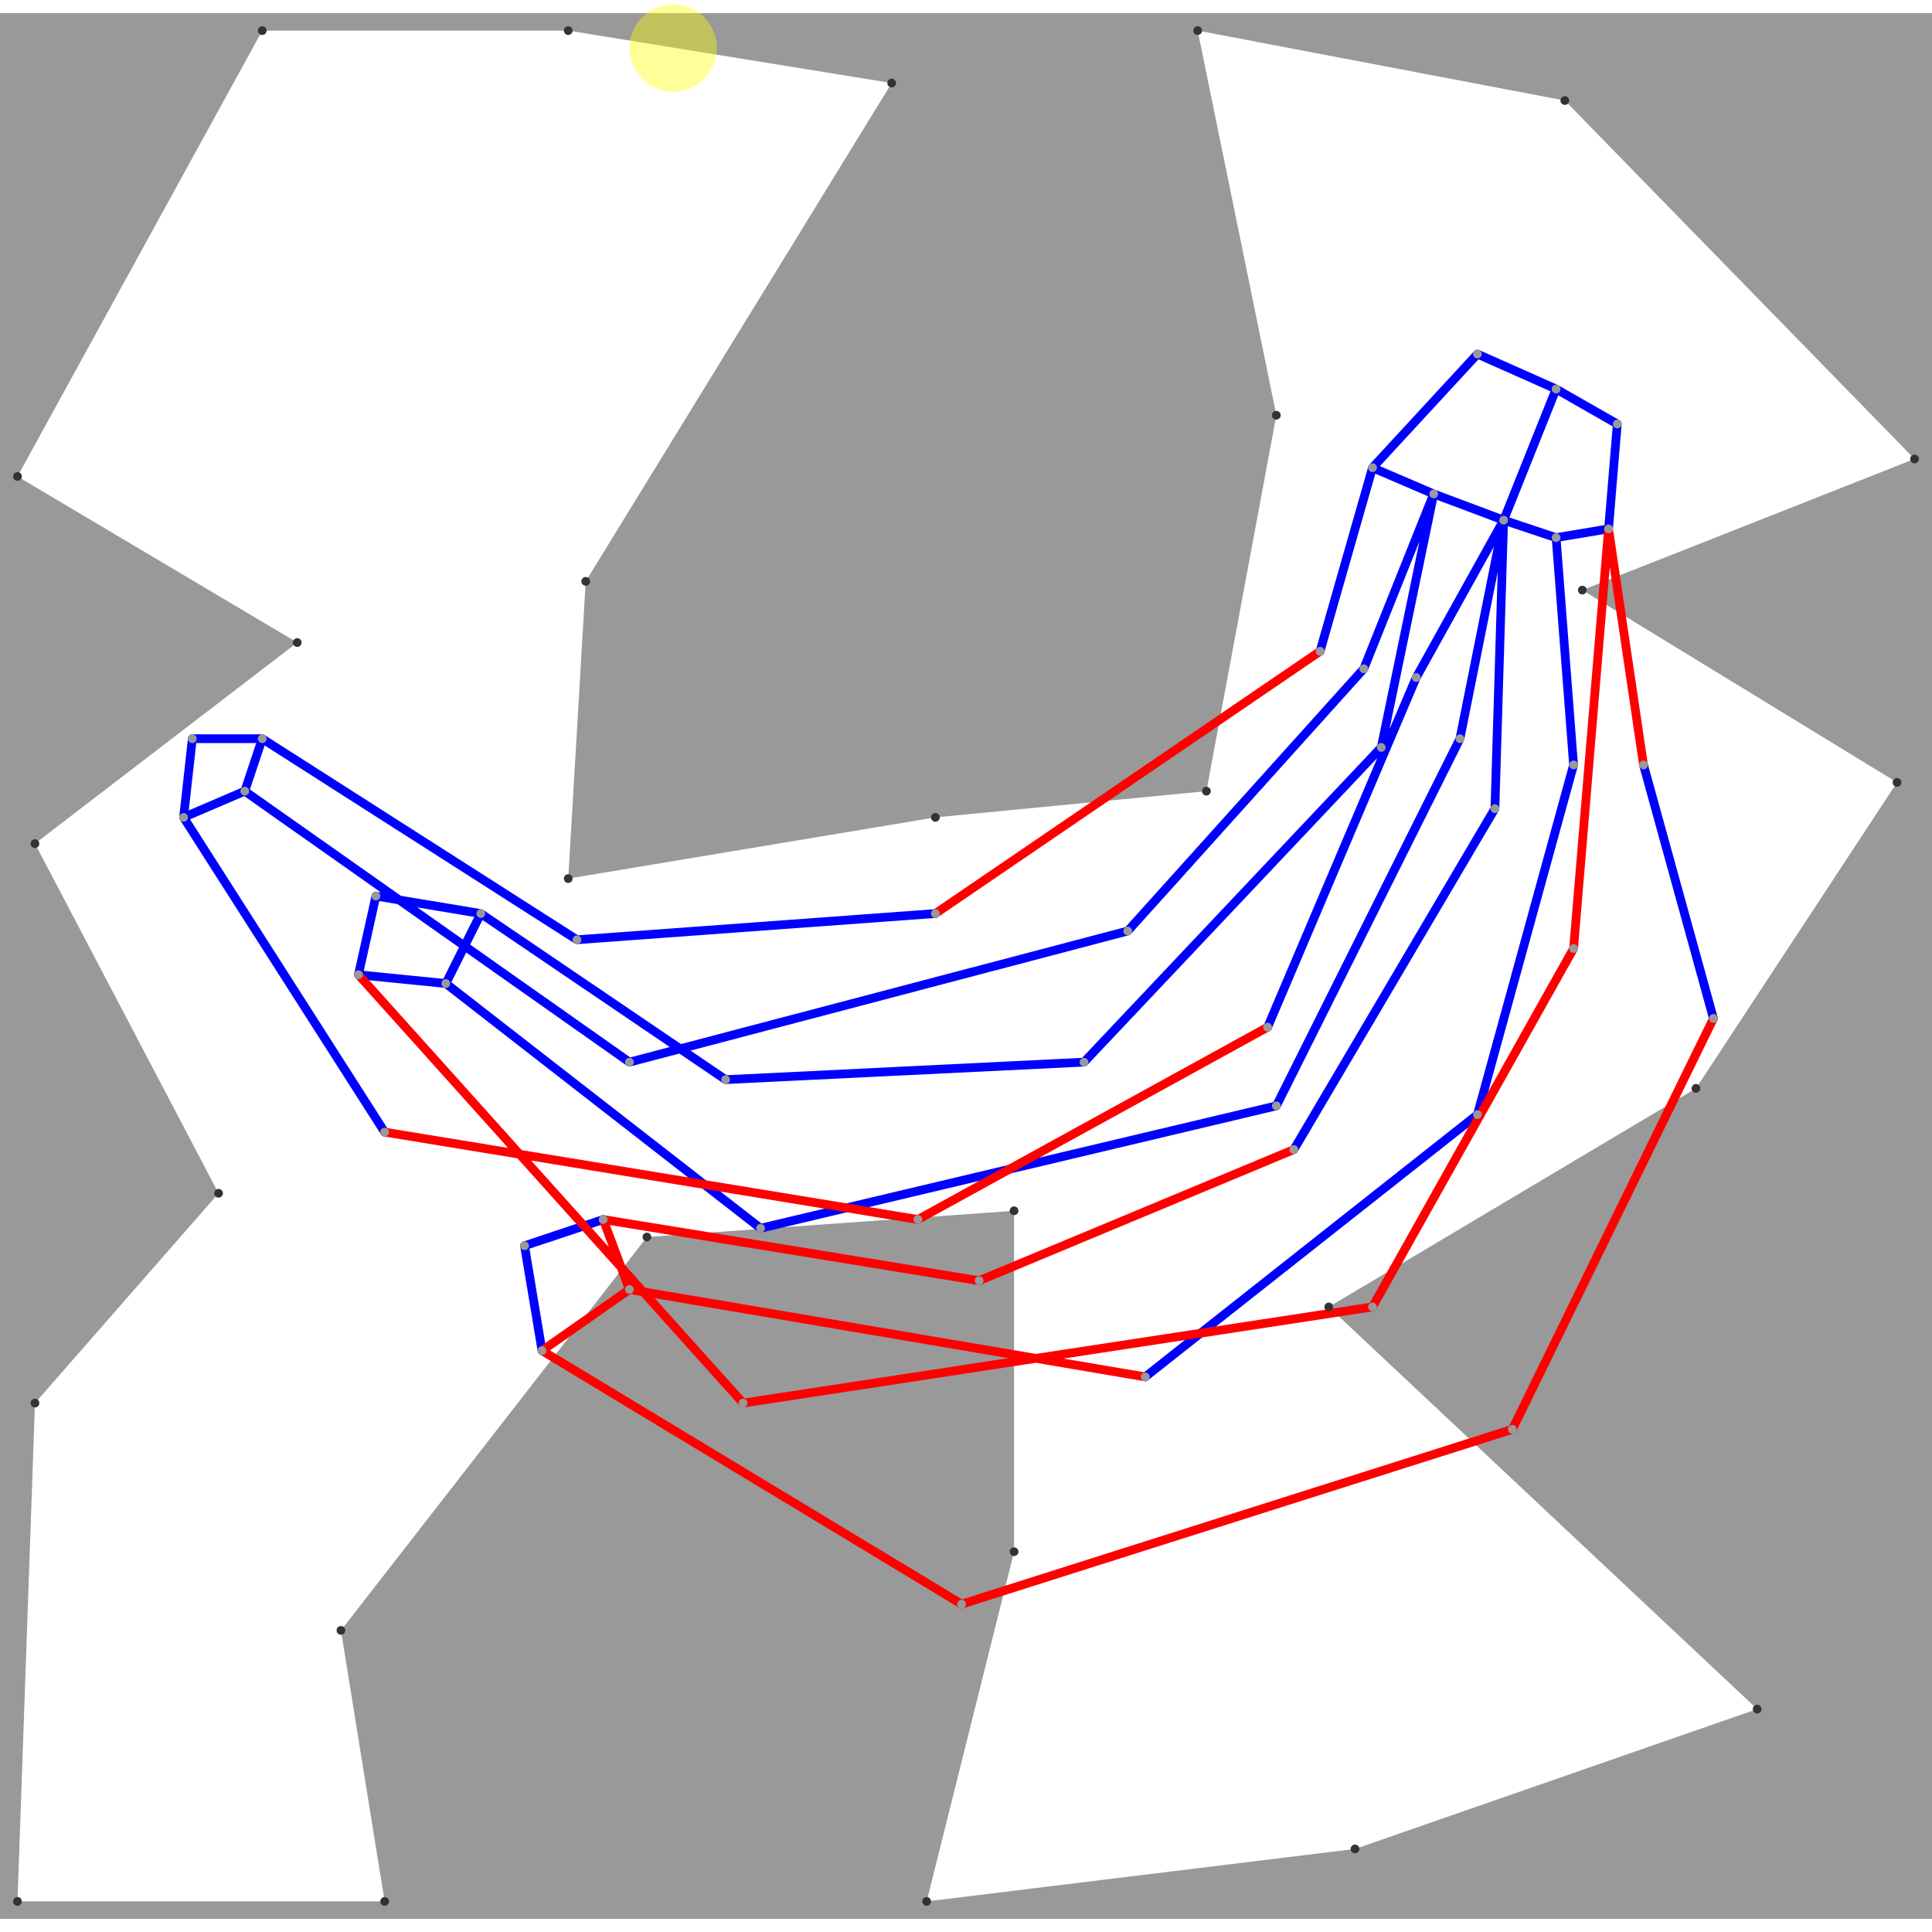
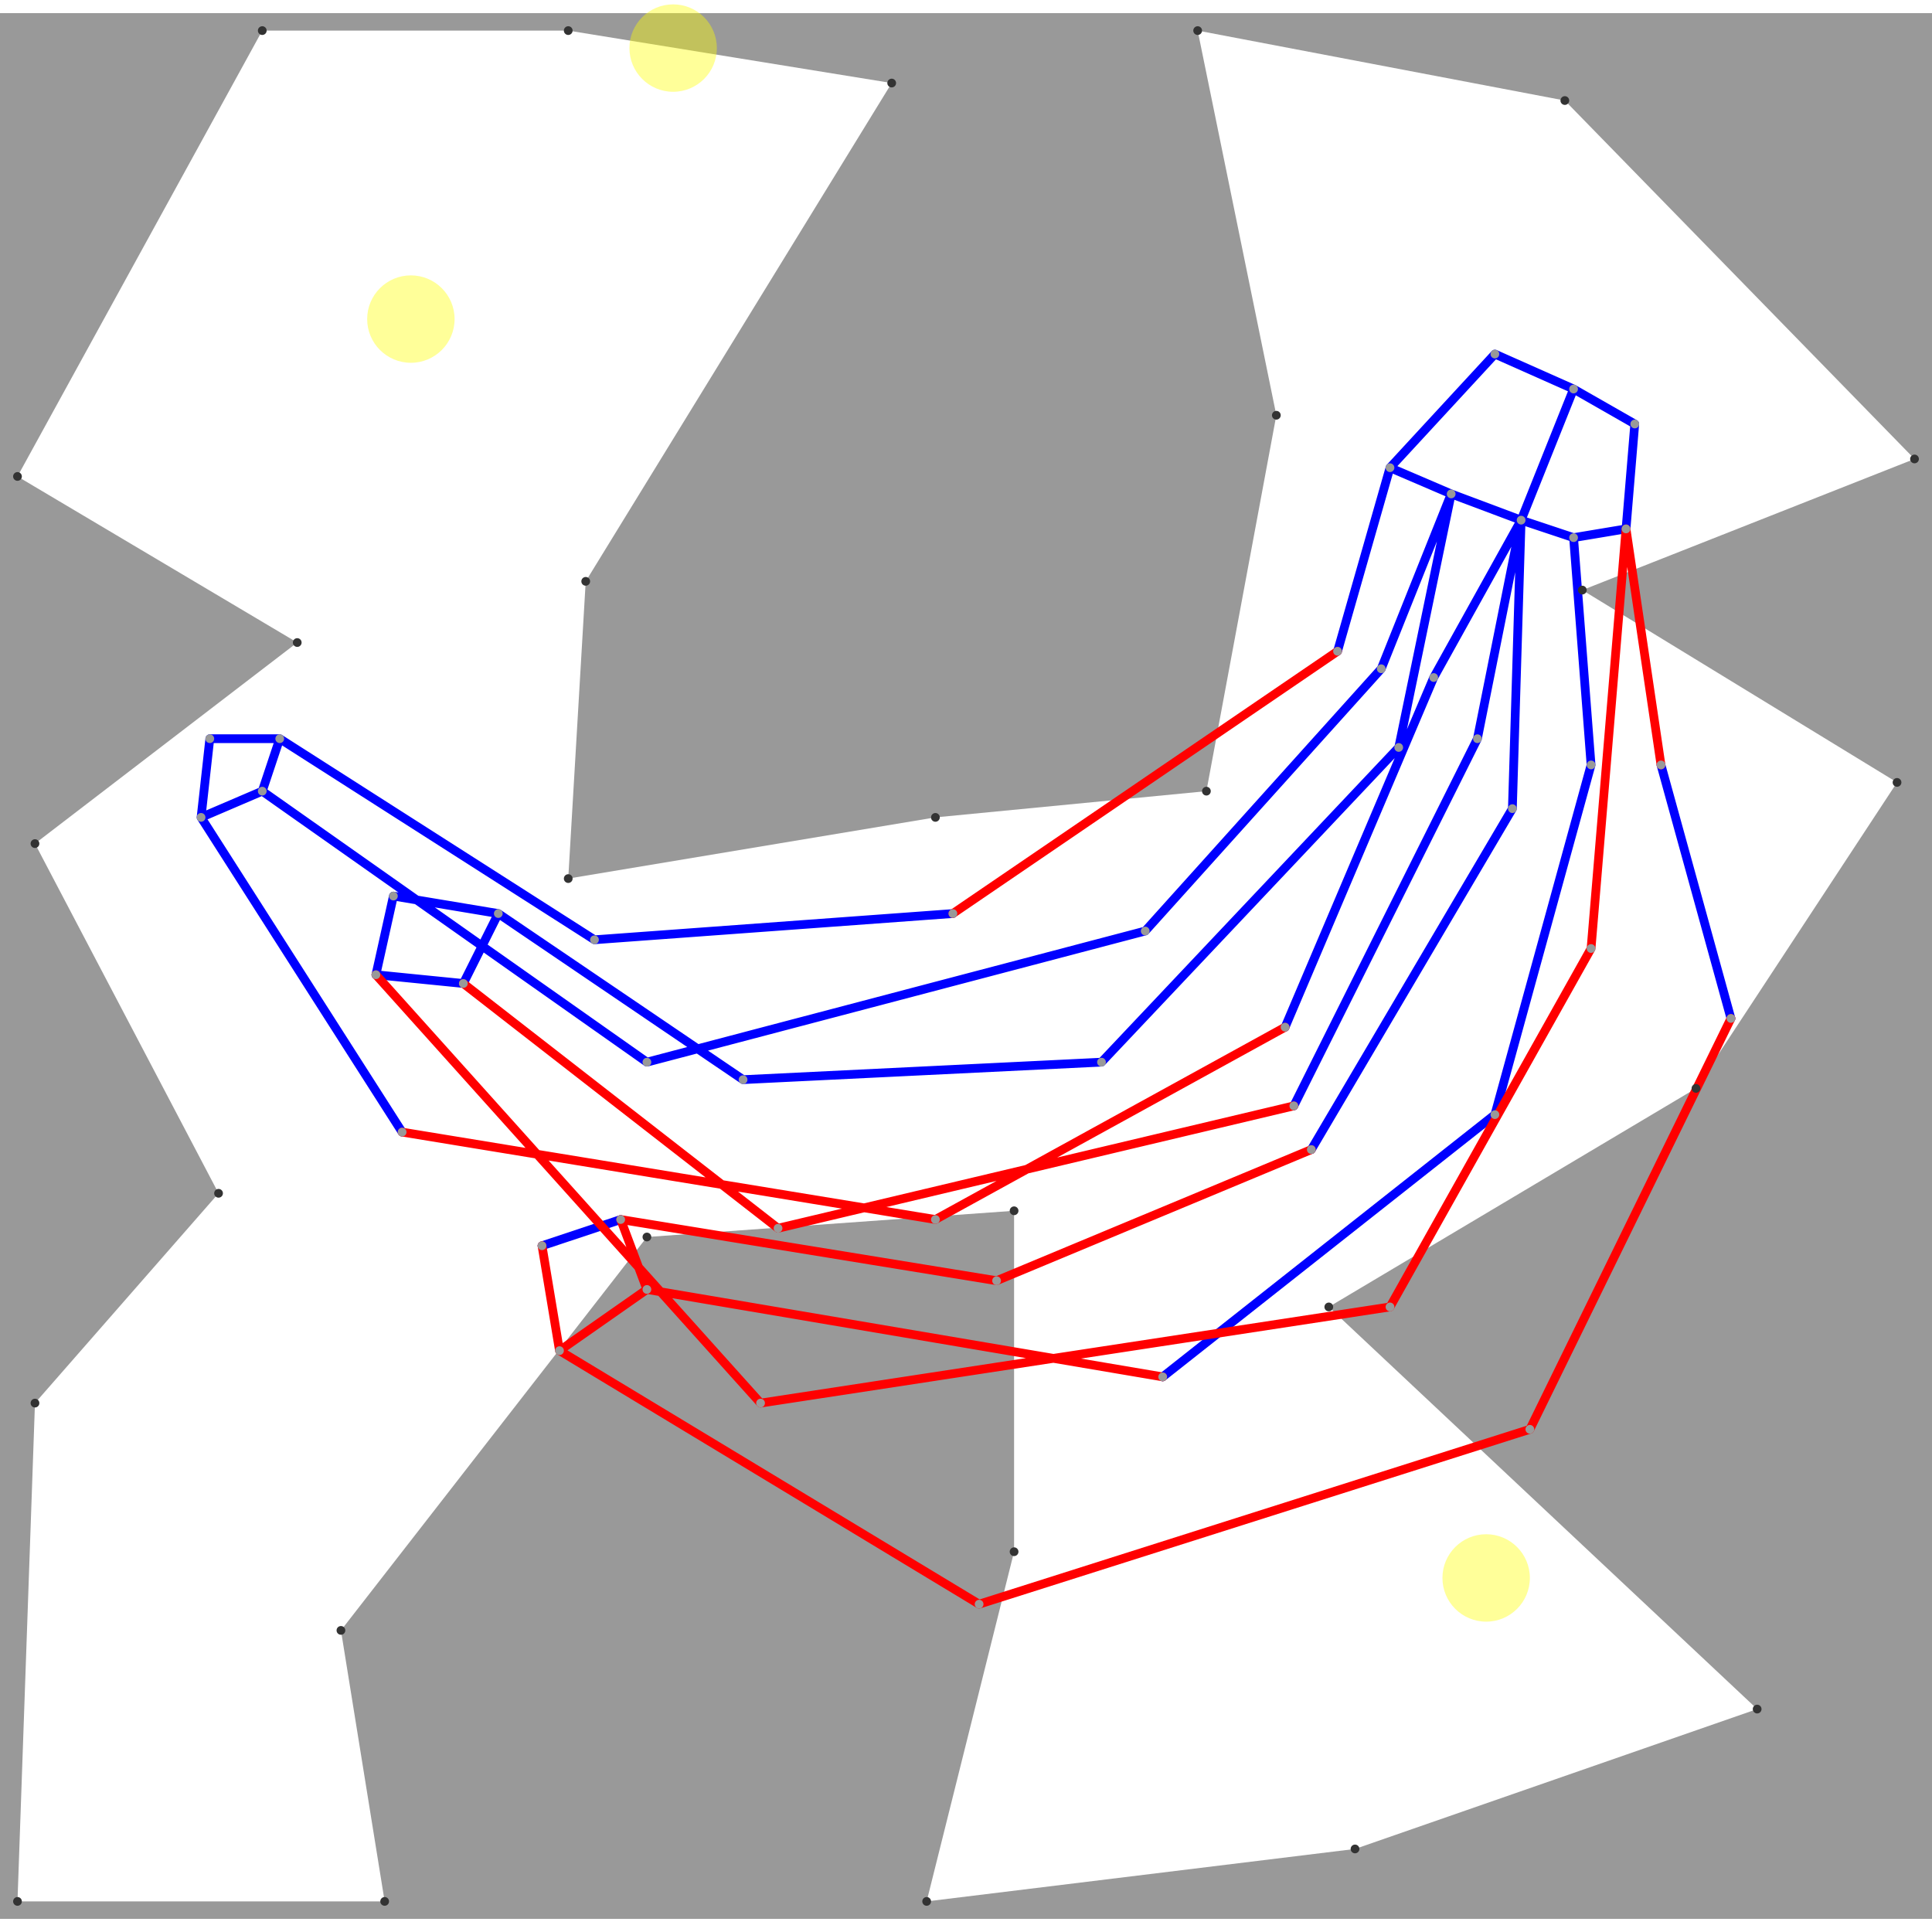
<svg xmlns="http://www.w3.org/2000/svg" height="500" viewBox="0 -2 221 218" width="500">
  <path class="hole" d="M2 51L34 70L4 93L25 133L4 157L2 214L44 214L39 183L74 138L116 135L116 174L106 214L155 208L201 192L152 146L194 121L217 86L181 64L219 49L179 8L137 0L146 44L138 87L107 90L65 97L67 63L102 6L65 0L30 0M0 -2L221 -2L221 216L0 216" style="fill:#00000066;fill-rule:evenodd;" />
-   <circle cx="77" cy="2" r="5" style="fill:#ffff0066;" title="Globalist" />
-   <path class="ok" d="M21 90L22 81M21 90L28 87M21 90L44 126M22 81L30 81M28 87L30 81M28 87L72 118M30 81L66 104M41 108L43 99M41 108L51 109M43 99L55 101M51 109L55 101M51 109L87 137M55 101L83 120M60 139L62 151M60 139L69 136M66 104L107 101M72 118L129 103M83 120L124 118M87 137L146 123M124 118L158 82M129 103L156 73M131 154L169 124M145 114L162 74M146 123L167 81M148 128L171 89M151 71L157 50M156 73L164 53M157 50L164 53M157 50L169 37M158 82L164 53M162 74L172 56M164 53L172 56M167 81L172 56M169 37L178 41M169 124L180 84M171 89L172 56M172 56L178 41M172 56L178 58M178 41L185 45M178 58L180 84M178 58L184 57M184 57L185 45M188 84L196 113" style="stroke:#0000ff;stroke-linecap:round" />
-   <path class="out" d="M41 108L85 157M44 126L105 136M62 151L72 144M62 151L110 180M69 136L72 144M69 136L112 143M72 144L131 154M85 157L157 146M105 136L145 114M107 101L151 71M110 180L173 160M112 143L148 128M157 146L180 105M173 160L196 113M180 105L184 57M184 57L188 84" style="stroke:#ff0000;stroke-linecap:round" />
+   <circle cx="77" cy="2" fill="#ffff0066" r="5">
+ </circle>
+   <circle cx="47" cy="33" fill="#ffff0066" r="5">
+ </circle>
+   <circle cx="170" cy="177" fill="#ffff0066" r="5">
+ </circle>
+   <path class="ok" d="M23 90L24 81M23 90L30 87M23 90L46 126M24 81L32 81M30 87L32 81M30 87L74 118M32 81L68 104M43 108L45 99M43 108L53 109M45 99L57 101M53 109L57 101M57 101L85 120M62 139L71 136M68 104L109 101M74 118L131 103M85 120L126 118M126 118L160 82M131 103L158 73M133 154L171 124M147 114L164 74M148 123L169 81M150 128L173 89M153 71L159 50M158 73L166 53M159 50L166 53M159 50L171 37M160 82L166 53M164 74L174 56M166 53L174 56M169 81L174 56M171 37L180 41M171 124L182 84M173 89L174 56M174 56L180 41M174 56L180 58M180 41L187 45M180 58L182 84M180 58L186 57M186 57L187 45M190 84L198 113" style="stroke:#0000ff;stroke-linecap:round" />
+   <path class="out" d="M43 108L87 157M46 126L107 136M53 109L89 137M62 139L64 151M64 151L74 144M64 151L112 180M71 136L74 144M71 136L114 143M74 144L133 154M87 157L159 146M89 137L148 123M107 136L147 114M109 101L153 71M112 180L175 160M114 143L150 128M159 146L182 105M175 160L198 113M182 105L186 57M186 57L190 84" style="stroke:#ff0000;stroke-linecap:round" />
  <g fill="#333333">
-     <circle cx="2" cy="51" r="0.5" tabindex="0">
+     <circle cx="2" cy="51" r="0.5">
</circle>
-     <circle cx="34" cy="70" r="0.5" tabindex="1">
+     <circle cx="34" cy="70" r="0.5">
</circle>
-     <circle cx="4" cy="93" r="0.5" tabindex="2">
+     <circle cx="4" cy="93" r="0.5">
</circle>
-     <circle cx="25" cy="133" r="0.5" tabindex="3">
+     <circle cx="25" cy="133" r="0.5">
</circle>
-     <circle cx="4" cy="157" r="0.5" tabindex="4">
+     <circle cx="4" cy="157" r="0.5">
</circle>
-     <circle cx="2" cy="214" r="0.5" tabindex="5">
+     <circle cx="2" cy="214" r="0.5">
</circle>
-     <circle cx="44" cy="214" r="0.5" tabindex="6">
+     <circle cx="44" cy="214" r="0.5">
</circle>
-     <circle cx="39" cy="183" r="0.5" tabindex="7">
+     <circle cx="39" cy="183" r="0.5">
</circle>
-     <circle cx="74" cy="138" r="0.5" tabindex="8">
+     <circle cx="74" cy="138" r="0.5">
</circle>
-     <circle cx="116" cy="135" r="0.5" tabindex="9">
+     <circle cx="116" cy="135" r="0.5">
</circle>
-     <circle cx="116" cy="174" r="0.5" tabindex="10">
+     <circle cx="116" cy="174" r="0.5">
</circle>
-     <circle cx="106" cy="214" r="0.5" tabindex="11">
+     <circle cx="106" cy="214" r="0.5">
</circle>
-     <circle cx="155" cy="208" r="0.5" tabindex="12">
+     <circle cx="155" cy="208" r="0.5">
</circle>
-     <circle cx="201" cy="192" r="0.5" tabindex="13">
+     <circle cx="201" cy="192" r="0.5">
</circle>
-     <circle cx="152" cy="146" r="0.5" tabindex="14">
+     <circle cx="152" cy="146" r="0.5">
</circle>
-     <circle cx="194" cy="121" r="0.5" tabindex="15">
+     <circle cx="194" cy="121" r="0.5">
</circle>
-     <circle cx="217" cy="86" r="0.5" tabindex="16">
+     <circle cx="217" cy="86" r="0.5">
</circle>
-     <circle cx="181" cy="64" r="0.5" tabindex="17">
+     <circle cx="181" cy="64" r="0.5">
</circle>
-     <circle cx="219" cy="49" r="0.5" tabindex="18">
+     <circle cx="219" cy="49" r="0.5">
</circle>
-     <circle cx="179" cy="8" r="0.5" tabindex="19">
+     <circle cx="179" cy="8" r="0.5">
</circle>
-     <circle cx="137" cy="0" r="0.5" tabindex="20">
+     <circle cx="137" cy="0" r="0.5">
</circle>
-     <circle cx="146" cy="44" r="0.5" tabindex="21">
+     <circle cx="146" cy="44" r="0.5">
</circle>
-     <circle cx="138" cy="87" r="0.5" tabindex="22">
+     <circle cx="138" cy="87" r="0.5">
</circle>
-     <circle cx="107" cy="90" r="0.5" tabindex="23">
+     <circle cx="107" cy="90" r="0.5">
</circle>
-     <circle cx="65" cy="97" r="0.5" tabindex="24">
+     <circle cx="65" cy="97" r="0.5">
</circle>
-     <circle cx="67" cy="63" r="0.5" tabindex="25">
+     <circle cx="67" cy="63" r="0.5">
</circle>
-     <circle cx="102" cy="6" r="0.5" tabindex="26">
+     <circle cx="102" cy="6" r="0.5">
</circle>
-     <circle cx="65" cy="0" r="0.5" tabindex="27">
+     <circle cx="65" cy="0" r="0.5">
</circle>
-     <circle cx="30" cy="0" r="0.5" tabindex="28">
+     <circle cx="30" cy="0" r="0.5">
</circle>
  </g>
  <g fill="#999999">
-     <circle cx="21" cy="90" r="0.5" tabindex="29">
+     <circle cx="23" cy="90" i="0" r="0.5" tabindex="0">
</circle>
-     <circle cx="22" cy="81" r="0.5" tabindex="30">
+     <circle cx="24" cy="81" i="1" r="0.5" tabindex="1">
</circle>
-     <circle cx="28" cy="87" r="0.5" tabindex="31">
+     <circle cx="30" cy="87" i="2" r="0.5" tabindex="2">
</circle>
-     <circle cx="30" cy="81" r="0.5" tabindex="32">
+     <circle cx="32" cy="81" i="3" r="0.5" tabindex="3">
</circle>
-     <circle cx="41" cy="108" r="0.5" tabindex="33">
+     <circle cx="43" cy="108" i="4" r="0.5" tabindex="4">
</circle>
-     <circle cx="43" cy="99" r="0.5" tabindex="34">
+     <circle cx="45" cy="99" i="5" r="0.5" tabindex="5">
</circle>
-     <circle cx="44" cy="126" r="0.5" tabindex="35">
+     <circle cx="46" cy="126" i="6" r="0.5" tabindex="6">
</circle>
-     <circle cx="51" cy="109" r="0.5" tabindex="36">
+     <circle cx="53" cy="109" i="7" r="0.5" tabindex="7">
</circle>
-     <circle cx="55" cy="101" r="0.5" tabindex="37">
+     <circle cx="57" cy="101" i="8" r="0.5" tabindex="8">
</circle>
-     <circle cx="60" cy="139" r="0.5" tabindex="38">
+     <circle cx="62" cy="139" i="9" r="0.5" tabindex="9">
</circle>
-     <circle cx="62" cy="151" r="0.5" tabindex="39">
+     <circle cx="64" cy="151" i="10" r="0.5" tabindex="10">
</circle>
-     <circle cx="66" cy="104" r="0.5" tabindex="40">
+     <circle cx="68" cy="104" i="11" r="0.5" tabindex="11">
</circle>
-     <circle cx="69" cy="136" r="0.5" tabindex="41">
+     <circle cx="71" cy="136" i="12" r="0.5" tabindex="12">
</circle>
-     <circle cx="72" cy="118" r="0.5" tabindex="42">
+     <circle cx="74" cy="118" i="13" r="0.5" tabindex="13">
</circle>
-     <circle cx="72" cy="144" r="0.5" tabindex="43">
+     <circle cx="74" cy="144" i="14" r="0.5" tabindex="14">
</circle>
-     <circle cx="83" cy="120" r="0.5" tabindex="44">
+     <circle cx="85" cy="120" i="15" r="0.5" tabindex="15">
</circle>
-     <circle cx="85" cy="157" r="0.5" tabindex="45">
+     <circle cx="87" cy="157" i="16" r="0.5" tabindex="16">
</circle>
-     <circle cx="87" cy="137" r="0.5" tabindex="46">
+     <circle cx="89" cy="137" i="17" r="0.5" tabindex="17">
</circle>
-     <circle cx="105" cy="136" r="0.5" tabindex="47">
+     <circle cx="107" cy="136" i="18" r="0.5" tabindex="18">
</circle>
-     <circle cx="107" cy="101" r="0.5" tabindex="48">
+     <circle cx="109" cy="101" i="19" r="0.5" tabindex="19">
</circle>
-     <circle cx="110" cy="180" r="0.5" tabindex="49">
+     <circle cx="112" cy="180" i="20" r="0.5" tabindex="20">
</circle>
-     <circle cx="112" cy="143" r="0.5" tabindex="50">
+     <circle cx="114" cy="143" i="21" r="0.5" tabindex="21">
</circle>
-     <circle cx="124" cy="118" r="0.5" tabindex="51">
+     <circle cx="126" cy="118" i="22" r="0.5" tabindex="22">
</circle>
-     <circle cx="129" cy="103" r="0.5" tabindex="52">
+     <circle cx="131" cy="103" i="23" r="0.5" tabindex="23">
</circle>
-     <circle cx="131" cy="154" r="0.5" tabindex="53">
+     <circle cx="133" cy="154" i="24" r="0.5" tabindex="24">
</circle>
-     <circle cx="145" cy="114" r="0.5" tabindex="54">
+     <circle cx="147" cy="114" i="25" r="0.5" tabindex="25">
</circle>
-     <circle cx="146" cy="123" r="0.5" tabindex="55">
+     <circle cx="148" cy="123" i="26" r="0.5" tabindex="26">
</circle>
-     <circle cx="148" cy="128" r="0.5" tabindex="56">
+     <circle cx="150" cy="128" i="27" r="0.5" tabindex="27">
</circle>
-     <circle cx="151" cy="71" r="0.5" tabindex="57">
+     <circle cx="153" cy="71" i="28" r="0.5" tabindex="28">
</circle>
-     <circle cx="156" cy="73" r="0.5" tabindex="58">
+     <circle cx="158" cy="73" i="29" r="0.5" tabindex="29">
</circle>
-     <circle cx="157" cy="50" r="0.5" tabindex="59">
+     <circle cx="159" cy="50" i="30" r="0.5" tabindex="30">
</circle>
-     <circle cx="157" cy="146" r="0.5" tabindex="60">
+     <circle cx="159" cy="146" i="31" r="0.5" tabindex="31">
</circle>
-     <circle cx="158" cy="82" r="0.5" tabindex="61">
+     <circle cx="160" cy="82" i="32" r="0.5" tabindex="32">
</circle>
-     <circle cx="162" cy="74" r="0.5" tabindex="62">
+     <circle cx="164" cy="74" i="33" r="0.5" tabindex="33">
</circle>
-     <circle cx="164" cy="53" r="0.5" tabindex="63">
+     <circle cx="166" cy="53" i="34" r="0.5" tabindex="34">
</circle>
-     <circle cx="167" cy="81" r="0.5" tabindex="64">
+     <circle cx="169" cy="81" i="35" r="0.5" tabindex="35">
</circle>
-     <circle cx="169" cy="37" r="0.5" tabindex="65">
+     <circle cx="171" cy="37" i="36" r="0.5" tabindex="36">
</circle>
-     <circle cx="169" cy="124" r="0.5" tabindex="66">
+     <circle cx="171" cy="124" i="37" r="0.5" tabindex="37">
</circle>
-     <circle cx="171" cy="89" r="0.5" tabindex="67">
+     <circle cx="173" cy="89" i="38" r="0.5" tabindex="38">
</circle>
-     <circle cx="172" cy="56" r="0.5" tabindex="68">
+     <circle cx="174" cy="56" i="39" r="0.5" tabindex="39">
</circle>
-     <circle cx="173" cy="160" r="0.5" tabindex="69">
+     <circle cx="175" cy="160" i="40" r="0.5" tabindex="40">
</circle>
-     <circle cx="178" cy="41" r="0.5" tabindex="70">
+     <circle cx="180" cy="41" i="41" r="0.5" tabindex="41">
</circle>
-     <circle cx="178" cy="58" r="0.5" tabindex="71">
+     <circle cx="180" cy="58" i="42" r="0.5" tabindex="42">
</circle>
-     <circle cx="180" cy="84" r="0.5" tabindex="72">
+     <circle cx="182" cy="84" i="43" r="0.5" tabindex="43">
</circle>
-     <circle cx="180" cy="105" r="0.5" tabindex="73">
+     <circle cx="182" cy="105" i="44" r="0.5" tabindex="44">
</circle>
-     <circle cx="184" cy="57" r="0.5" tabindex="74">
+     <circle cx="186" cy="57" i="45" r="0.5" tabindex="45">
</circle>
-     <circle cx="185" cy="45" r="0.5" tabindex="75">
+     <circle cx="187" cy="45" i="46" r="0.5" tabindex="46">
</circle>
-     <circle cx="188" cy="84" r="0.5" tabindex="76">
+     <circle cx="190" cy="84" i="47" r="0.5" tabindex="47">
</circle>
-     <circle cx="196" cy="113" r="0.5" tabindex="77">
+     <circle cx="198" cy="113" i="48" r="0.5" tabindex="48">
</circle>
  </g>
</svg>
